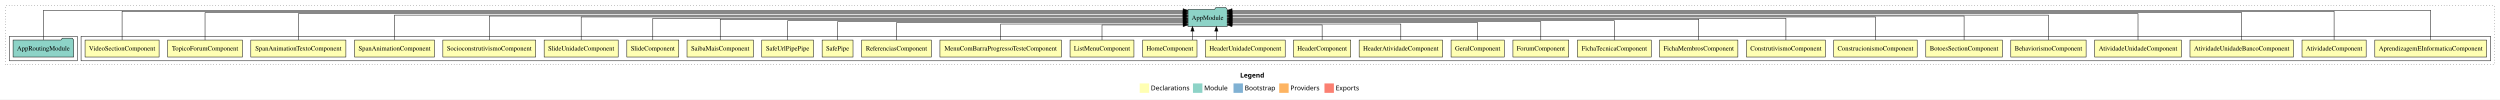
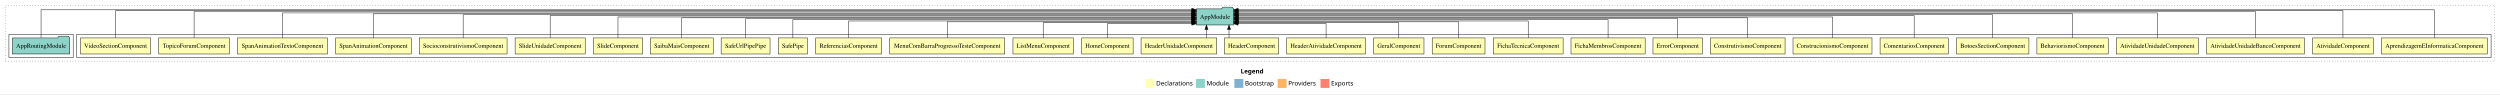
- <svg xmlns="http://www.w3.org/2000/svg" width="5304pt" height="211pt" viewBox="0.00 0.00 5304.00 211.00">
+ <svg xmlns="http://www.w3.org/2000/svg" width="5603pt" height="211pt" viewBox="0.00 0.00 5603.00 211.00">
  <g id="graph0" class="graph" transform="scale(1 1) rotate(0) translate(4 207)">
-     <polygon fill="white" stroke="transparent" points="-4,4 -4,-207 5300,-207 5300,4 -4,4" />
-     <text text-anchor="start" x="2627.01" y="-42.4" font-family="Times-12" font-weight="bold" font-size="14.00">Legend</text>
-     <polygon fill="#ffffb3" stroke="transparent" points="2414,-10 2414,-30 2434,-30 2434,-10 2414,-10" />
-     <text text-anchor="start" x="2437.63" y="-15.4" font-family="Times-12" font-size="14.00">  Declarations</text>
-     <polygon fill="#8dd3c7" stroke="transparent" points="2527,-10 2527,-30 2547,-30 2547,-10 2527,-10" />
-     <text text-anchor="start" x="2550.73" y="-15.4" font-family="Times-12" font-size="14.00">  Module</text>
-     <polygon fill="#80b1d3" stroke="transparent" points="2613,-10 2613,-30 2633,-30 2633,-10 2613,-10" />
-     <text text-anchor="start" x="2636.78" y="-15.4" font-family="Times-12" font-size="14.00">  Bootstrap</text>
-     <polygon fill="#fdb462" stroke="transparent" points="2710,-10 2710,-30 2730,-30 2730,-10 2710,-10" />
-     <text text-anchor="start" x="2733.67" y="-15.4" font-family="Times-12" font-size="14.00">  Providers</text>
-     <polygon fill="#fb8072" stroke="transparent" points="2806,-10 2806,-30 2826,-30 2826,-10 2806,-10" />
-     <text text-anchor="start" x="2829.73" y="-15.4" font-family="Times-12" font-size="14.00">  Exports</text>
+     <polygon fill="white" stroke="transparent" points="-4,4 -4,-207 5599,-207 5599,4 -4,4" />
+     <text text-anchor="start" x="2776.51" y="-42.4" font-family="Times-12" font-weight="bold" font-size="14.00">Legend</text>
+     <polygon fill="#ffffb3" stroke="transparent" points="2563.5,-10 2563.5,-30 2583.5,-30 2583.5,-10 2563.5,-10" />
+     <text text-anchor="start" x="2587.13" y="-15.4" font-family="Times-12" font-size="14.00">  Declarations</text>
+     <polygon fill="#8dd3c7" stroke="transparent" points="2676.5,-10 2676.5,-30 2696.5,-30 2696.5,-10 2676.5,-10" />
+     <text text-anchor="start" x="2700.23" y="-15.4" font-family="Times-12" font-size="14.00">  Module</text>
+     <polygon fill="#80b1d3" stroke="transparent" points="2762.5,-10 2762.5,-30 2782.5,-30 2782.5,-10 2762.5,-10" />
+     <text text-anchor="start" x="2786.28" y="-15.4" font-family="Times-12" font-size="14.00">  Bootstrap</text>
+     <polygon fill="#fdb462" stroke="transparent" points="2859.5,-10 2859.5,-30 2879.5,-30 2879.5,-10 2859.5,-10" />
+     <text text-anchor="start" x="2883.17" y="-15.4" font-family="Times-12" font-size="14.00">  Providers</text>
+     <polygon fill="#fb8072" stroke="transparent" points="2955.5,-10 2955.5,-30 2975.5,-30 2975.5,-10 2955.5,-10" />
+     <text text-anchor="start" x="2979.23" y="-15.4" font-family="Times-12" font-size="14.00">  Exports</text>
    <g id="clust1" class="cluster">
-       <polygon fill="none" stroke="black" stroke-dasharray="1,5" points="8,-70 8,-195 5288,-195 5288,-70 8,-70" />
+       <polygon fill="none" stroke="black" stroke-dasharray="1,5" points="8,-70 8,-195 5587,-195 5587,-70 8,-70" />
    </g>
    <g id="clust2" class="cluster">
-       <polygon fill="none" stroke="black" points="168,-78 168,-130 5280,-130 5280,-78 168,-78" />
-     </g>
-     <g id="clust32" class="cluster">
+       <polygon fill="none" stroke="black" points="168,-78 168,-130 5579,-130 5579,-78 168,-78" />
+     </g>
+     <g id="clust34" class="cluster">
      <polygon fill="none" stroke="black" points="16,-78 16,-130 160,-130 160,-78 16,-78" />
    </g>
    <g id="node1" class="node">
-       <polygon fill="#ffffb3" stroke="black" points="5271.59,-122 5034.41,-122 5034.41,-86 5271.59,-86 5271.59,-122" />
-       <text text-anchor="middle" x="5153" y="-99.8" font-family="Times,serif" font-size="14.00">AprendizagemEInformaticaComponent</text>
-     </g>
-     <g id="node30" class="node">
-       <polygon fill="#8dd3c7" stroke="black" points="2599.66,-187 2596.66,-191 2575.66,-191 2572.66,-187 2516.34,-187 2516.34,-151 2599.66,-151 2599.66,-187" />
-       <text text-anchor="middle" x="2558" y="-164.8" font-family="Times,serif" font-size="14.00">AppModule</text>
+       <polygon fill="#ffffb3" stroke="black" points="5570.59,-122 5333.41,-122 5333.41,-86 5570.59,-86 5570.59,-122" />
+       <text text-anchor="middle" x="5452" y="-99.8" font-family="Times,serif" font-size="14.00">AprendizagemEInformaticaComponent</text>
+     </g>
+     <g id="node32" class="node">
+       <polygon fill="#8dd3c7" stroke="black" points="2760.66,-187 2757.66,-191 2736.66,-191 2733.66,-187 2677.34,-187 2677.34,-151 2760.66,-151 2760.66,-187" />
+       <text text-anchor="middle" x="2719" y="-164.8" font-family="Times,serif" font-size="14.00">AppModule</text>
    </g>
    <g id="edge1" class="edge">
-       <path fill="none" stroke="black" d="M5153,-122.38C5153,-146.28 5153,-185 5153,-185 5153,-185 2609.81,-185 2609.81,-185" />
-       <polygon fill="black" stroke="black" points="2609.81,-181.5 2599.81,-185 2609.81,-188.5 2609.81,-181.5" />
+       <path fill="none" stroke="black" d="M5452,-122.38C5452,-146.28 5452,-185 5452,-185 5452,-185 2770.84,-185 2770.84,-185" />
+       <polygon fill="black" stroke="black" points="2770.84,-181.5 2760.84,-185 2770.84,-188.5 2770.84,-181.5" />
    </g>
    <g id="node2" class="node">
-       <polygon fill="#ffffb3" stroke="black" points="5016.04,-122 4879.96,-122 4879.96,-86 5016.04,-86 5016.04,-122" />
-       <text text-anchor="middle" x="4948" y="-99.8" font-family="Times,serif" font-size="14.00">AtividadeComponent</text>
+       <polygon fill="#ffffb3" stroke="black" points="5315.04,-122 5178.96,-122 5178.96,-86 5315.04,-86 5315.04,-122" />
+       <text text-anchor="middle" x="5247" y="-99.8" font-family="Times,serif" font-size="14.00">AtividadeComponent</text>
    </g>
    <g id="edge2" class="edge">
-       <path fill="none" stroke="black" d="M4948,-122.32C4948,-145.66 4948,-183 4948,-183 4948,-183 2609.74,-183 2609.74,-183" />
-       <polygon fill="black" stroke="black" points="2609.74,-179.5 2599.74,-183 2609.74,-186.5 2609.74,-179.5" />
+       <path fill="none" stroke="black" d="M5247,-122.32C5247,-145.66 5247,-183 5247,-183 5247,-183 2770.77,-183 2770.77,-183" />
+       <polygon fill="black" stroke="black" points="2770.77,-179.5 2760.77,-183 2770.77,-186.5 2770.77,-179.5" />
    </g>
    <g id="node3" class="node">
-       <polygon fill="#ffffb3" stroke="black" points="4861.73,-122 4642.27,-122 4642.27,-86 4861.73,-86 4861.73,-122" />
-       <text text-anchor="middle" x="4752" y="-99.8" font-family="Times,serif" font-size="14.00">AtividadeUnidadeBancoComponent</text>
+       <polygon fill="#ffffb3" stroke="black" points="5160.73,-122 4941.27,-122 4941.27,-86 5160.73,-86 5160.73,-122" />
+       <text text-anchor="middle" x="5051" y="-99.8" font-family="Times,serif" font-size="14.00">AtividadeUnidadeBancoComponent</text>
    </g>
    <g id="edge3" class="edge">
-       <path fill="none" stroke="black" d="M4752,-122.01C4752,-144.49 4752,-180 4752,-180 4752,-180 2609.87,-180 2609.87,-180" />
-       <polygon fill="black" stroke="black" points="2609.87,-176.5 2599.87,-180 2609.87,-183.5 2609.87,-176.5" />
+       <path fill="none" stroke="black" d="M5051,-122.25C5051,-145.02 5051,-181 5051,-181 5051,-181 2770.97,-181 2770.97,-181" />
+       <polygon fill="black" stroke="black" points="2770.97,-177.5 2760.97,-181 2770.97,-184.5 2770.97,-177.5" />
    </g>
    <g id="node4" class="node">
-       <polygon fill="#ffffb3" stroke="black" points="4623.97,-122 4440.03,-122 4440.03,-86 4623.97,-86 4623.97,-122" />
-       <text text-anchor="middle" x="4532" y="-99.8" font-family="Times,serif" font-size="14.00">AtividadeUnidadeComponent</text>
+       <polygon fill="#ffffb3" stroke="black" points="4922.97,-122 4739.03,-122 4739.03,-86 4922.97,-86 4922.97,-122" />
+       <text text-anchor="middle" x="4831" y="-99.8" font-family="Times,serif" font-size="14.00">AtividadeUnidadeComponent</text>
    </g>
    <g id="edge4" class="edge">
-       <path fill="none" stroke="black" d="M4532,-122.29C4532,-144.21 4532,-178 4532,-178 4532,-178 2609.69,-178 2609.69,-178" />
-       <polygon fill="black" stroke="black" points="2609.69,-174.5 2599.69,-178 2609.69,-181.5 2609.69,-174.5" />
+       <path fill="none" stroke="black" d="M4831,-122.29C4831,-144.21 4831,-178 4831,-178 4831,-178 2770.71,-178 2770.71,-178" />
+       <polygon fill="black" stroke="black" points="2770.71,-174.5 2760.71,-178 2770.71,-181.5 2770.71,-174.5" />
    </g>
    <g id="node5" class="node">
-       <polygon fill="#ffffb3" stroke="black" points="4421.88,-122 4262.12,-122 4262.12,-86 4421.88,-86 4421.88,-122" />
-       <text text-anchor="middle" x="4342" y="-99.8" font-family="Times,serif" font-size="14.00">BehaviorismoComponent</text>
+       <polygon fill="#ffffb3" stroke="black" points="4720.88,-122 4561.12,-122 4561.12,-86 4720.88,-86 4720.88,-122" />
+       <text text-anchor="middle" x="4641" y="-99.8" font-family="Times,serif" font-size="14.00">BehaviorismoComponent</text>
    </g>
    <g id="edge5" class="edge">
-       <path fill="none" stroke="black" d="M4342,-122.28C4342,-143.32 4342,-175 4342,-175 4342,-175 2609.9,-175 2609.9,-175" />
-       <polygon fill="black" stroke="black" points="2609.9,-171.5 2599.9,-175 2609.9,-178.5 2609.9,-171.5" />
+       <path fill="none" stroke="black" d="M4641,-122.17C4641,-143.5 4641,-176 4641,-176 4641,-176 2770.93,-176 2770.93,-176" />
+       <polygon fill="black" stroke="black" points="2770.93,-172.5 2760.93,-176 2770.93,-179.5 2770.93,-172.5" />
    </g>
    <g id="node6" class="node">
-       <polygon fill="#ffffb3" stroke="black" points="4244.21,-122 4081.79,-122 4081.79,-86 4244.21,-86 4244.21,-122" />
-       <text text-anchor="middle" x="4163" y="-99.8" font-family="Times,serif" font-size="14.00">BotoesSectionComponent</text>
+       <polygon fill="#ffffb3" stroke="black" points="4543.21,-122 4380.79,-122 4380.79,-86 4543.21,-86 4543.21,-122" />
+       <text text-anchor="middle" x="4462" y="-99.8" font-family="Times,serif" font-size="14.00">BotoesSectionComponent</text>
    </g>
    <g id="edge6" class="edge">
-       <path fill="none" stroke="black" d="M4163,-122.13C4163,-142.57 4163,-173 4163,-173 4163,-173 2609.7,-173 2609.7,-173" />
-       <polygon fill="black" stroke="black" points="2609.7,-169.5 2599.7,-173 2609.7,-176.5 2609.7,-169.5" />
+       <path fill="none" stroke="black" d="M4462,-122.03C4462,-142.77 4462,-174 4462,-174 4462,-174 2770.79,-174 2770.79,-174" />
+       <polygon fill="black" stroke="black" points="2770.79,-170.5 2760.79,-174 2770.79,-177.5 2770.79,-170.5" />
    </g>
    <g id="node7" class="node">
-       <polygon fill="#ffffb3" stroke="black" points="4063.5,-122 3886.5,-122 3886.5,-86 4063.5,-86 4063.5,-122" />
-       <text text-anchor="middle" x="3975" y="-99.8" font-family="Times,serif" font-size="14.00">ConstrucionismoComponent</text>
+       <polygon fill="#ffffb3" stroke="black" points="4362.38,-122 4209.62,-122 4209.62,-86 4362.38,-86 4362.38,-122" />
+       <text text-anchor="middle" x="4286" y="-99.8" font-family="Times,serif" font-size="14.00">ComentariosComponent</text>
    </g>
    <g id="edge7" class="edge">
-       <path fill="none" stroke="black" d="M3975,-122.31C3975,-142.15 3975,-171 3975,-171 3975,-171 2610.02,-171 2610.02,-171" />
-       <polygon fill="black" stroke="black" points="2610.02,-167.5 2600.02,-171 2610.02,-174.5 2610.02,-167.5" />
+       <path fill="none" stroke="black" d="M4286,-122.22C4286,-142.37 4286,-172 4286,-172 4286,-172 2770.91,-172 2770.91,-172" />
+       <polygon fill="black" stroke="black" points="2770.91,-168.5 2760.91,-172 2770.91,-175.5 2770.91,-168.5" />
    </g>
    <g id="node8" class="node">
-       <polygon fill="#ffffb3" stroke="black" points="3868.67,-122 3701.33,-122 3701.33,-86 3868.67,-86 3868.67,-122" />
-       <text text-anchor="middle" x="3785" y="-99.8" font-family="Times,serif" font-size="14.00">ConstrutivismoComponent</text>
+       <polygon fill="#ffffb3" stroke="black" points="4191.5,-122 4014.5,-122 4014.5,-86 4191.5,-86 4191.5,-122" />
+       <text text-anchor="middle" x="4103" y="-99.8" font-family="Times,serif" font-size="14.00">ConstrucionismoComponent</text>
    </g>
    <g id="edge8" class="edge">
-       <path fill="none" stroke="black" d="M3785,-122.17C3785,-141.09 3785,-168 3785,-168 3785,-168 2609.88,-168 2609.88,-168" />
-       <polygon fill="black" stroke="black" points="2609.88,-164.5 2599.88,-168 2609.88,-171.5 2609.88,-164.5" />
+       <path fill="none" stroke="black" d="M4103,-122.11C4103,-141.34 4103,-169 4103,-169 4103,-169 2770.8,-169 2770.8,-169" />
+       <polygon fill="black" stroke="black" points="2770.8,-165.5 2760.8,-169 2770.8,-172.5 2770.8,-165.5" />
    </g>
    <g id="node9" class="node">
+       <polygon fill="#ffffb3" stroke="black" points="3996.67,-122 3829.33,-122 3829.33,-86 3996.67,-86 3996.67,-122" />
+       <text text-anchor="middle" x="3913" y="-99.8" font-family="Times,serif" font-size="14.00">ConstrutivismoComponent</text>
+     </g>
+     <g id="edge9" class="edge">
+       <path fill="none" stroke="black" d="M3913,-122.22C3913,-140.83 3913,-167 3913,-167 3913,-167 2770.79,-167 2770.79,-167" />
+       <polygon fill="black" stroke="black" points="2770.8,-163.5 2760.79,-167 2770.79,-170.5 2770.8,-163.5" />
+     </g>
+     <g id="node10" class="node">
+       <polygon fill="#ffffb3" stroke="black" points="3811.37,-122 3700.63,-122 3700.63,-86 3811.37,-86 3811.37,-122" />
+       <text text-anchor="middle" x="3756" y="-99.8" font-family="Times,serif" font-size="14.00">ErrorComponent</text>
+     </g>
+     <g id="edge10" class="edge">
+       <path fill="none" stroke="black" d="M3756,-122.3C3756,-140.27 3756,-165 3756,-165 3756,-165 2770.94,-165 2770.94,-165" />
+       <polygon fill="black" stroke="black" points="2770.94,-161.5 2760.94,-165 2770.94,-168.5 2770.94,-161.5" />
+     </g>
+     <g id="node11" class="node">
      <polygon fill="#ffffb3" stroke="black" points="3683.09,-122 3516.91,-122 3516.91,-86 3683.09,-86 3683.09,-122" />
      <text text-anchor="middle" x="3600" y="-99.8" font-family="Times,serif" font-size="14.00">FichaMembrosComponent</text>
    </g>
-     <g id="edge9" class="edge">
-       <path fill="none" stroke="black" d="M3600,-122.27C3600,-140.56 3600,-166 3600,-166 3600,-166 2609.81,-166 2609.81,-166" />
-       <polygon fill="black" stroke="black" points="2609.81,-162.5 2599.81,-166 2609.81,-169.5 2609.81,-162.5" />
-     </g>
-     <g id="node10" class="node">
+     <g id="edge11" class="edge">
+       <path fill="none" stroke="black" d="M3600,-122.02C3600,-139.37 3600,-163 3600,-163 3600,-163 2770.9,-163 2770.9,-163" />
+       <polygon fill="black" stroke="black" points="2770.9,-159.5 2760.9,-163 2770.9,-166.5 2770.9,-159.5" />
+     </g>
+     <g id="node12" class="node">
      <polygon fill="#ffffb3" stroke="black" points="3499.24,-122 3342.76,-122 3342.76,-86 3499.24,-86 3499.24,-122" />
      <text text-anchor="middle" x="3421" y="-99.8" font-family="Times,serif" font-size="14.00">FichaTecnicaComponent</text>
    </g>
-     <g id="edge10" class="edge">
-       <path fill="none" stroke="black" d="M3421,-122.02C3421,-139.37 3421,-163 3421,-163 3421,-163 2609.92,-163 2609.92,-163" />
-       <polygon fill="black" stroke="black" points="2609.92,-159.5 2599.92,-163 2609.92,-166.5 2609.92,-159.5" />
-     </g>
-     <g id="node11" class="node">
+     <g id="edge12" class="edge">
+       <path fill="none" stroke="black" d="M3421,-122.03C3421,-138.4 3421,-160 3421,-160 3421,-160 2770.81,-160 2770.81,-160" />
+       <polygon fill="black" stroke="black" points="2770.81,-156.5 2760.81,-160 2770.81,-163.5 2770.81,-156.5" />
+     </g>
+     <g id="node13" class="node">
      <polygon fill="#ffffb3" stroke="black" points="3324.17,-122 3205.83,-122 3205.83,-86 3324.17,-86 3324.17,-122" />
      <text text-anchor="middle" x="3265" y="-99.8" font-family="Times,serif" font-size="14.00">ForumComponent</text>
    </g>
-     <g id="edge11" class="edge">
-       <path fill="none" stroke="black" d="M3265,-122.04C3265,-138.73 3265,-161 3265,-161 3265,-161 2609.85,-161 2609.85,-161" />
-       <polygon fill="black" stroke="black" points="2609.85,-157.5 2599.85,-161 2609.85,-164.5 2609.85,-157.5" />
-     </g>
-     <g id="node12" class="node">
+     <g id="edge13" class="edge">
+       <path fill="none" stroke="black" d="M3265,-122.28C3265,-137.95 3265,-158 3265,-158 3265,-158 2770.94,-158 2770.94,-158" />
+       <polygon fill="black" stroke="black" points="2770.94,-154.5 2760.94,-158 2770.94,-161.5 2770.94,-154.5" />
+     </g>
+     <g id="node14" class="node">
      <polygon fill="#ffffb3" stroke="black" points="3187.42,-122 3074.58,-122 3074.58,-86 3187.42,-86 3187.42,-122" />
      <text text-anchor="middle" x="3131" y="-99.8" font-family="Times,serif" font-size="14.00">GeralComponent</text>
    </g>
-     <g id="edge12" class="edge">
-       <path fill="none" stroke="black" d="M3131,-122.01C3131,-138.05 3131,-159 3131,-159 3131,-159 2609.67,-159 2609.67,-159" />
-       <polygon fill="black" stroke="black" points="2609.67,-155.5 2599.67,-159 2609.67,-162.5 2609.67,-155.5" />
-     </g>
-     <g id="node13" class="node">
+     <g id="edge14" class="edge">
+       <path fill="none" stroke="black" d="M3131,-122.19C3131,-137.18 3131,-156 3131,-156 3131,-156 2770.77,-156 2770.77,-156" />
+       <polygon fill="black" stroke="black" points="2770.77,-152.5 2760.77,-156 2770.77,-159.5 2770.77,-152.5" />
+     </g>
+     <g id="node15" class="node">
      <polygon fill="#ffffb3" stroke="black" points="3056.45,-122 2879.55,-122 2879.55,-86 3056.45,-86 3056.45,-122" />
      <text text-anchor="middle" x="2968" y="-99.8" font-family="Times,serif" font-size="14.00">HeaderAtividadeComponent</text>
    </g>
-     <g id="edge13" class="edge">
-       <path fill="none" stroke="black" d="M2968,-122.19C2968,-137.18 2968,-156 2968,-156 2968,-156 2609.95,-156 2609.95,-156" />
-       <polygon fill="black" stroke="black" points="2609.95,-152.5 2599.95,-156 2609.95,-159.5 2609.95,-152.5" />
-     </g>
-     <g id="node14" class="node">
+     <g id="edge15" class="edge">
+       <path fill="none" stroke="black" d="M2968,-122.05C2968,-136.37 2968,-154 2968,-154 2968,-154 2770.68,-154 2770.68,-154" />
+       <polygon fill="black" stroke="black" points="2770.68,-150.5 2760.68,-154 2770.68,-157.5 2770.68,-150.5" />
+     </g>
+     <g id="node16" class="node">
      <polygon fill="#ffffb3" stroke="black" points="2861.74,-122 2740.26,-122 2740.26,-86 2861.74,-86 2861.74,-122" />
      <text text-anchor="middle" x="2801" y="-99.8" font-family="Times,serif" font-size="14.00">HeaderComponent</text>
    </g>
-     <g id="edge14" class="edge">
-       <path fill="none" stroke="black" d="M2801,-122.05C2801,-136.37 2801,-154 2801,-154 2801,-154 2609.77,-154 2609.77,-154" />
-       <polygon fill="black" stroke="black" points="2609.77,-150.5 2599.77,-154 2609.77,-157.5 2609.77,-150.5" />
-     </g>
-     <g id="node15" class="node">
+     <g id="edge16" class="edge">
+       <path fill="none" stroke="black" d="M2750.48,-122.11C2750.48,-122.11 2750.48,-140.99 2750.48,-140.99" />
+       <polygon fill="black" stroke="black" points="2746.98,-140.99 2750.48,-150.99 2753.98,-140.99 2746.98,-140.99" />
+     </g>
+     <g id="node17" class="node">
      <polygon fill="#ffffb3" stroke="black" points="2722.67,-122 2553.33,-122 2553.33,-86 2722.67,-86 2722.67,-122" />
      <text text-anchor="middle" x="2638" y="-99.8" font-family="Times,serif" font-size="14.00">HeaderUnidadeComponent</text>
    </g>
-     <g id="edge15" class="edge">
-       <path fill="none" stroke="black" d="M2576.62,-122.11C2576.62,-122.11 2576.62,-140.99 2576.62,-140.99" />
-       <polygon fill="black" stroke="black" points="2573.12,-140.99 2576.62,-150.99 2580.12,-140.99 2573.12,-140.99" />
-     </g>
-     <g id="node16" class="node">
+     <g id="edge17" class="edge">
+       <path fill="none" stroke="black" d="M2699.88,-122.11C2699.88,-122.11 2699.88,-140.99 2699.88,-140.99" />
+       <polygon fill="black" stroke="black" points="2696.38,-140.99 2699.88,-150.99 2703.38,-140.99 2696.38,-140.99" />
+     </g>
+     <g id="node18" class="node">
      <polygon fill="#ffffb3" stroke="black" points="2535.55,-122 2420.45,-122 2420.45,-86 2535.55,-86 2535.55,-122" />
      <text text-anchor="middle" x="2478" y="-99.8" font-family="Times,serif" font-size="14.00">HomeComponent</text>
    </g>
-     <g id="edge16" class="edge">
-       <path fill="none" stroke="black" d="M2525.97,-122.11C2525.97,-122.11 2525.97,-140.99 2525.97,-140.99" />
-       <polygon fill="black" stroke="black" points="2522.47,-140.99 2525.97,-150.99 2529.47,-140.99 2522.47,-140.99" />
-     </g>
-     <g id="node17" class="node">
+     <g id="edge18" class="edge">
+       <path fill="none" stroke="black" d="M2478,-122.05C2478,-136.37 2478,-154 2478,-154 2478,-154 2667.3,-154 2667.3,-154" />
+       <polygon fill="black" stroke="black" points="2667.3,-157.5 2677.3,-154 2667.3,-150.5 2667.3,-157.5" />
+     </g>
+     <g id="node19" class="node">
      <polygon fill="#ffffb3" stroke="black" points="2401.77,-122 2266.23,-122 2266.23,-86 2401.77,-86 2401.77,-122" />
      <text text-anchor="middle" x="2334" y="-99.8" font-family="Times,serif" font-size="14.00">ListMenuComponent</text>
    </g>
-     <g id="edge17" class="edge">
-       <path fill="none" stroke="black" d="M2334,-122.05C2334,-136.37 2334,-154 2334,-154 2334,-154 2506.13,-154 2506.13,-154" />
-       <polygon fill="black" stroke="black" points="2506.13,-157.5 2516.13,-154 2506.13,-150.5 2506.13,-157.5" />
-     </g>
-     <g id="node18" class="node">
+     <g id="edge19" class="edge">
+       <path fill="none" stroke="black" d="M2334,-122.19C2334,-137.18 2334,-156 2334,-156 2334,-156 2667.07,-156 2667.07,-156" />
+       <polygon fill="black" stroke="black" points="2667.07,-159.5 2677.07,-156 2667.07,-152.5 2667.07,-159.5" />
+     </g>
+     <g id="node20" class="node">
      <polygon fill="#ffffb3" stroke="black" points="2247.83,-122 1990.17,-122 1990.17,-86 2247.83,-86 2247.83,-122" />
      <text text-anchor="middle" x="2119" y="-99.8" font-family="Times,serif" font-size="14.00">MenuComBarraProgressoTesteComponent</text>
    </g>
-     <g id="edge18" class="edge">
-       <path fill="none" stroke="black" d="M2119,-122.19C2119,-137.18 2119,-156 2119,-156 2119,-156 2506.3,-156 2506.3,-156" />
-       <polygon fill="black" stroke="black" points="2506.3,-159.5 2516.3,-156 2506.3,-152.5 2506.3,-159.5" />
-     </g>
-     <g id="node19" class="node">
+     <g id="edge20" class="edge">
+       <path fill="none" stroke="black" d="M2119,-122.28C2119,-137.95 2119,-158 2119,-158 2119,-158 2667.29,-158 2667.29,-158" />
+       <polygon fill="black" stroke="black" points="2667.29,-161.5 2677.29,-158 2667.29,-154.5 2667.29,-161.5" />
+     </g>
+     <g id="node21" class="node">
      <polygon fill="#ffffb3" stroke="black" points="1971.9,-122 1824.1,-122 1824.1,-86 1971.9,-86 1971.9,-122" />
      <text text-anchor="middle" x="1898" y="-99.8" font-family="Times,serif" font-size="14.00">ReferenciasComponent</text>
    </g>
-     <g id="edge19" class="edge">
-       <path fill="none" stroke="black" d="M1898,-122.01C1898,-138.05 1898,-159 1898,-159 1898,-159 2506.21,-159 2506.21,-159" />
-       <polygon fill="black" stroke="black" points="2506.21,-162.5 2516.21,-159 2506.21,-155.5 2506.21,-162.5" />
-     </g>
-     <g id="node20" class="node">
+     <g id="edge21" class="edge">
+       <path fill="none" stroke="black" d="M1898,-122.03C1898,-138.4 1898,-160 1898,-160 1898,-160 2667.16,-160 2667.16,-160" />
+       <polygon fill="black" stroke="black" points="2667.16,-163.5 2677.16,-160 2667.16,-156.5 2667.16,-163.5" />
+     </g>
+     <g id="node22" class="node">
      <polygon fill="#ffffb3" stroke="black" points="1805.76,-122 1740.24,-122 1740.24,-86 1805.76,-86 1805.76,-122" />
      <text text-anchor="middle" x="1773" y="-99.8" font-family="Times,serif" font-size="14.00">SafePipe</text>
    </g>
-     <g id="edge20" class="edge">
-       <path fill="none" stroke="black" d="M1773,-122.04C1773,-138.73 1773,-161 1773,-161 1773,-161 2506.07,-161 2506.07,-161" />
-       <polygon fill="black" stroke="black" points="2506.07,-164.5 2516.07,-161 2506.07,-157.5 2506.07,-164.5" />
-     </g>
-     <g id="node21" class="node">
+     <g id="edge22" class="edge">
+       <path fill="none" stroke="black" d="M1773,-122.02C1773,-139.37 1773,-163 1773,-163 1773,-163 2667.13,-163 2667.13,-163" />
+       <polygon fill="black" stroke="black" points="2667.13,-166.5 2677.13,-163 2667.13,-159.5 2667.13,-166.5" />
+     </g>
+     <g id="node23" class="node">
      <polygon fill="#ffffb3" stroke="black" points="1721.81,-122 1612.19,-122 1612.19,-86 1721.81,-86 1721.81,-122" />
      <text text-anchor="middle" x="1667" y="-99.8" font-family="Times,serif" font-size="14.00">SafeUrlPipePipe</text>
    </g>
-     <g id="edge21" class="edge">
-       <path fill="none" stroke="black" d="M1667,-122.02C1667,-139.37 1667,-163 1667,-163 1667,-163 2506.22,-163 2506.22,-163" />
-       <polygon fill="black" stroke="black" points="2506.22,-166.5 2516.22,-163 2506.22,-159.5 2506.22,-166.5" />
-     </g>
-     <g id="node22" class="node">
+     <g id="edge23" class="edge">
+       <path fill="none" stroke="black" d="M1667,-122.3C1667,-140.27 1667,-165 1667,-165 1667,-165 2667.11,-165 2667.11,-165" />
+       <polygon fill="black" stroke="black" points="2667.11,-168.5 2677.11,-165 2667.11,-161.5 2667.11,-168.5" />
+     </g>
+     <g id="node24" class="node">
      <polygon fill="#ffffb3" stroke="black" points="1594.43,-122 1453.57,-122 1453.57,-86 1594.43,-86 1594.43,-122" />
      <text text-anchor="middle" x="1524" y="-99.8" font-family="Times,serif" font-size="14.00">SaibaMaisComponent</text>
    </g>
-     <g id="edge22" class="edge">
-       <path fill="none" stroke="black" d="M1524,-122.27C1524,-140.56 1524,-166 1524,-166 1524,-166 2506.19,-166 2506.19,-166" />
-       <polygon fill="black" stroke="black" points="2506.19,-169.5 2516.19,-166 2506.19,-162.5 2506.19,-169.5" />
-     </g>
-     <g id="node23" class="node">
+     <g id="edge24" class="edge">
+       <path fill="none" stroke="black" d="M1524,-122.22C1524,-140.83 1524,-167 1524,-167 1524,-167 2667.17,-167 2667.17,-167" />
+       <polygon fill="black" stroke="black" points="2667.17,-170.5 2677.17,-167 2667.17,-163.5 2667.17,-170.5" />
+     </g>
+     <g id="node25" class="node">
      <polygon fill="#ffffb3" stroke="black" points="1436.11,-122 1325.89,-122 1325.89,-86 1436.11,-86 1436.11,-122" />
      <text text-anchor="middle" x="1381" y="-99.8" font-family="Times,serif" font-size="14.00">SlideComponent</text>
    </g>
-     <g id="edge23" class="edge">
-       <path fill="none" stroke="black" d="M1381,-122.17C1381,-141.09 1381,-168 1381,-168 1381,-168 2506.11,-168 2506.11,-168" />
-       <polygon fill="black" stroke="black" points="2506.11,-171.5 2516.11,-168 2506.11,-164.5 2506.11,-171.5" />
-     </g>
-     <g id="node24" class="node">
+     <g id="edge25" class="edge">
+       <path fill="none" stroke="black" d="M1381,-122.11C1381,-141.34 1381,-169 1381,-169 1381,-169 2667.12,-169 2667.12,-169" />
+       <polygon fill="black" stroke="black" points="2667.12,-172.5 2677.12,-169 2667.12,-165.5 2667.12,-172.5" />
+     </g>
+     <g id="node26" class="node">
      <polygon fill="#ffffb3" stroke="black" points="1307.54,-122 1150.46,-122 1150.46,-86 1307.54,-86 1307.54,-122" />
      <text text-anchor="middle" x="1229" y="-99.8" font-family="Times,serif" font-size="14.00">SlideUnidadeComponent</text>
    </g>
-     <g id="edge24" class="edge">
-       <path fill="none" stroke="black" d="M1229,-122.31C1229,-142.15 1229,-171 1229,-171 1229,-171 2506.03,-171 2506.03,-171" />
-       <polygon fill="black" stroke="black" points="2506.03,-174.5 2516.03,-171 2506.03,-167.5 2506.03,-174.5" />
-     </g>
-     <g id="node25" class="node">
+     <g id="edge26" class="edge">
+       <path fill="none" stroke="black" d="M1229,-122.22C1229,-142.37 1229,-172 1229,-172 1229,-172 2667.2,-172 2667.2,-172" />
+       <polygon fill="black" stroke="black" points="2667.2,-175.5 2677.2,-172 2667.2,-168.5 2667.2,-175.5" />
+     </g>
+     <g id="node27" class="node">
      <polygon fill="#ffffb3" stroke="black" points="1132.44,-122 935.56,-122 935.56,-86 1132.44,-86 1132.44,-122" />
      <text text-anchor="middle" x="1034" y="-99.8" font-family="Times,serif" font-size="14.00">SocioconstrutivismoComponent</text>
    </g>
-     <g id="edge25" class="edge">
-       <path fill="none" stroke="black" d="M1034,-122.13C1034,-142.57 1034,-173 1034,-173 1034,-173 2506.05,-173 2506.05,-173" />
-       <polygon fill="black" stroke="black" points="2506.05,-176.5 2516.05,-173 2506.05,-169.5 2506.05,-176.5" />
-     </g>
-     <g id="node26" class="node">
+     <g id="edge27" class="edge">
+       <path fill="none" stroke="black" d="M1034,-122.03C1034,-142.77 1034,-174 1034,-174 1034,-174 2666.93,-174 2666.93,-174" />
+       <polygon fill="black" stroke="black" points="2666.93,-177.5 2676.93,-174 2666.93,-170.5 2666.93,-177.5" />
+     </g>
+     <g id="node28" class="node">
      <polygon fill="#ffffb3" stroke="black" points="917.71,-122 748.29,-122 748.29,-86 917.71,-86 917.71,-122" />
      <text text-anchor="middle" x="833" y="-99.8" font-family="Times,serif" font-size="14.00">SpanAnimationComponent</text>
    </g>
-     <g id="edge26" class="edge">
-       <path fill="none" stroke="black" d="M833,-122.28C833,-143.32 833,-175 833,-175 833,-175 2506.21,-175 2506.21,-175" />
-       <polygon fill="black" stroke="black" points="2506.21,-178.5 2516.21,-175 2506.21,-171.5 2506.21,-178.5" />
-     </g>
-     <g id="node27" class="node">
+     <g id="edge28" class="edge">
+       <path fill="none" stroke="black" d="M833,-122.17C833,-143.5 833,-176 833,-176 833,-176 2666.96,-176 2666.96,-176" />
+       <polygon fill="black" stroke="black" points="2666.96,-179.5 2676.96,-176 2666.96,-172.5 2666.96,-179.5" />
+     </g>
+     <g id="node29" class="node">
      <polygon fill="#ffffb3" stroke="black" points="729.87,-122 528.13,-122 528.13,-86 729.87,-86 729.87,-122" />
      <text text-anchor="middle" x="629" y="-99.8" font-family="Times,serif" font-size="14.00">SpanAnimationTextoComponent</text>
    </g>
-     <g id="edge27" class="edge">
-       <path fill="none" stroke="black" d="M629,-122.29C629,-144.21 629,-178 629,-178 629,-178 2505.92,-178 2505.92,-178" />
-       <polygon fill="black" stroke="black" points="2505.92,-181.5 2515.92,-178 2505.92,-174.5 2505.92,-181.5" />
-     </g>
-     <g id="node28" class="node">
+     <g id="edge29" class="edge">
+       <path fill="none" stroke="black" d="M629,-122.29C629,-144.21 629,-178 629,-178 629,-178 2667.25,-178 2667.25,-178" />
+       <polygon fill="black" stroke="black" points="2667.25,-181.5 2677.25,-178 2667.25,-174.5 2667.25,-181.5" />
+     </g>
+     <g id="node30" class="node">
      <polygon fill="#ffffb3" stroke="black" points="510.32,-122 351.68,-122 351.68,-86 510.32,-86 510.32,-122" />
      <text text-anchor="middle" x="431" y="-99.8" font-family="Times,serif" font-size="14.00">TopicoForumComponent</text>
    </g>
-     <g id="edge28" class="edge">
-       <path fill="none" stroke="black" d="M431,-122.01C431,-144.49 431,-180 431,-180 431,-180 2505.99,-180 2505.99,-180" />
-       <polygon fill="black" stroke="black" points="2505.99,-183.5 2515.99,-180 2505.99,-176.5 2505.99,-183.5" />
-     </g>
-     <g id="node29" class="node">
+     <g id="edge30" class="edge">
+       <path fill="none" stroke="black" d="M431,-122.25C431,-145.02 431,-181 431,-181 431,-181 2667.33,-181 2667.33,-181" />
+       <polygon fill="black" stroke="black" points="2667.33,-184.5 2677.33,-181 2667.33,-177.5 2667.33,-184.5" />
+     </g>
+     <g id="node31" class="node">
      <polygon fill="#ffffb3" stroke="black" points="333.54,-122 176.46,-122 176.46,-86 333.54,-86 333.54,-122" />
      <text text-anchor="middle" x="255" y="-99.8" font-family="Times,serif" font-size="14.00">VideoSectionComponent</text>
    </g>
-     <g id="edge29" class="edge">
-       <path fill="none" stroke="black" d="M255,-122.32C255,-145.66 255,-183 255,-183 255,-183 2506.06,-183 2506.06,-183" />
-       <polygon fill="black" stroke="black" points="2506.06,-186.5 2516.06,-183 2506.06,-179.5 2506.06,-186.5" />
-     </g>
-     <g id="node31" class="node">
+     <g id="edge31" class="edge">
+       <path fill="none" stroke="black" d="M255,-122.32C255,-145.66 255,-183 255,-183 255,-183 2667.27,-183 2667.27,-183" />
+       <polygon fill="black" stroke="black" points="2667.27,-186.5 2677.27,-183 2667.27,-179.5 2667.27,-186.5" />
+     </g>
+     <g id="node33" class="node">
      <polygon fill="#8dd3c7" stroke="black" points="152.27,-122 149.27,-126 128.27,-126 125.27,-122 23.73,-122 23.73,-86 152.27,-86 152.27,-122" />
      <text text-anchor="middle" x="88" y="-99.8" font-family="Times,serif" font-size="14.00">AppRoutingModule</text>
    </g>
-     <g id="edge30" class="edge">
-       <path fill="none" stroke="black" d="M88,-122.38C88,-146.28 88,-185 88,-185 88,-185 2506.16,-185 2506.16,-185" />
-       <polygon fill="black" stroke="black" points="2506.16,-188.5 2516.16,-185 2506.16,-181.5 2506.16,-188.5" />
+     <g id="edge32" class="edge">
+       <path fill="none" stroke="black" d="M88,-122.38C88,-146.28 88,-185 88,-185 88,-185 2667.14,-185 2667.14,-185" />
+       <polygon fill="black" stroke="black" points="2667.14,-188.5 2677.14,-185 2667.14,-181.5 2667.14,-188.5" />
    </g>
  </g>
</svg>
